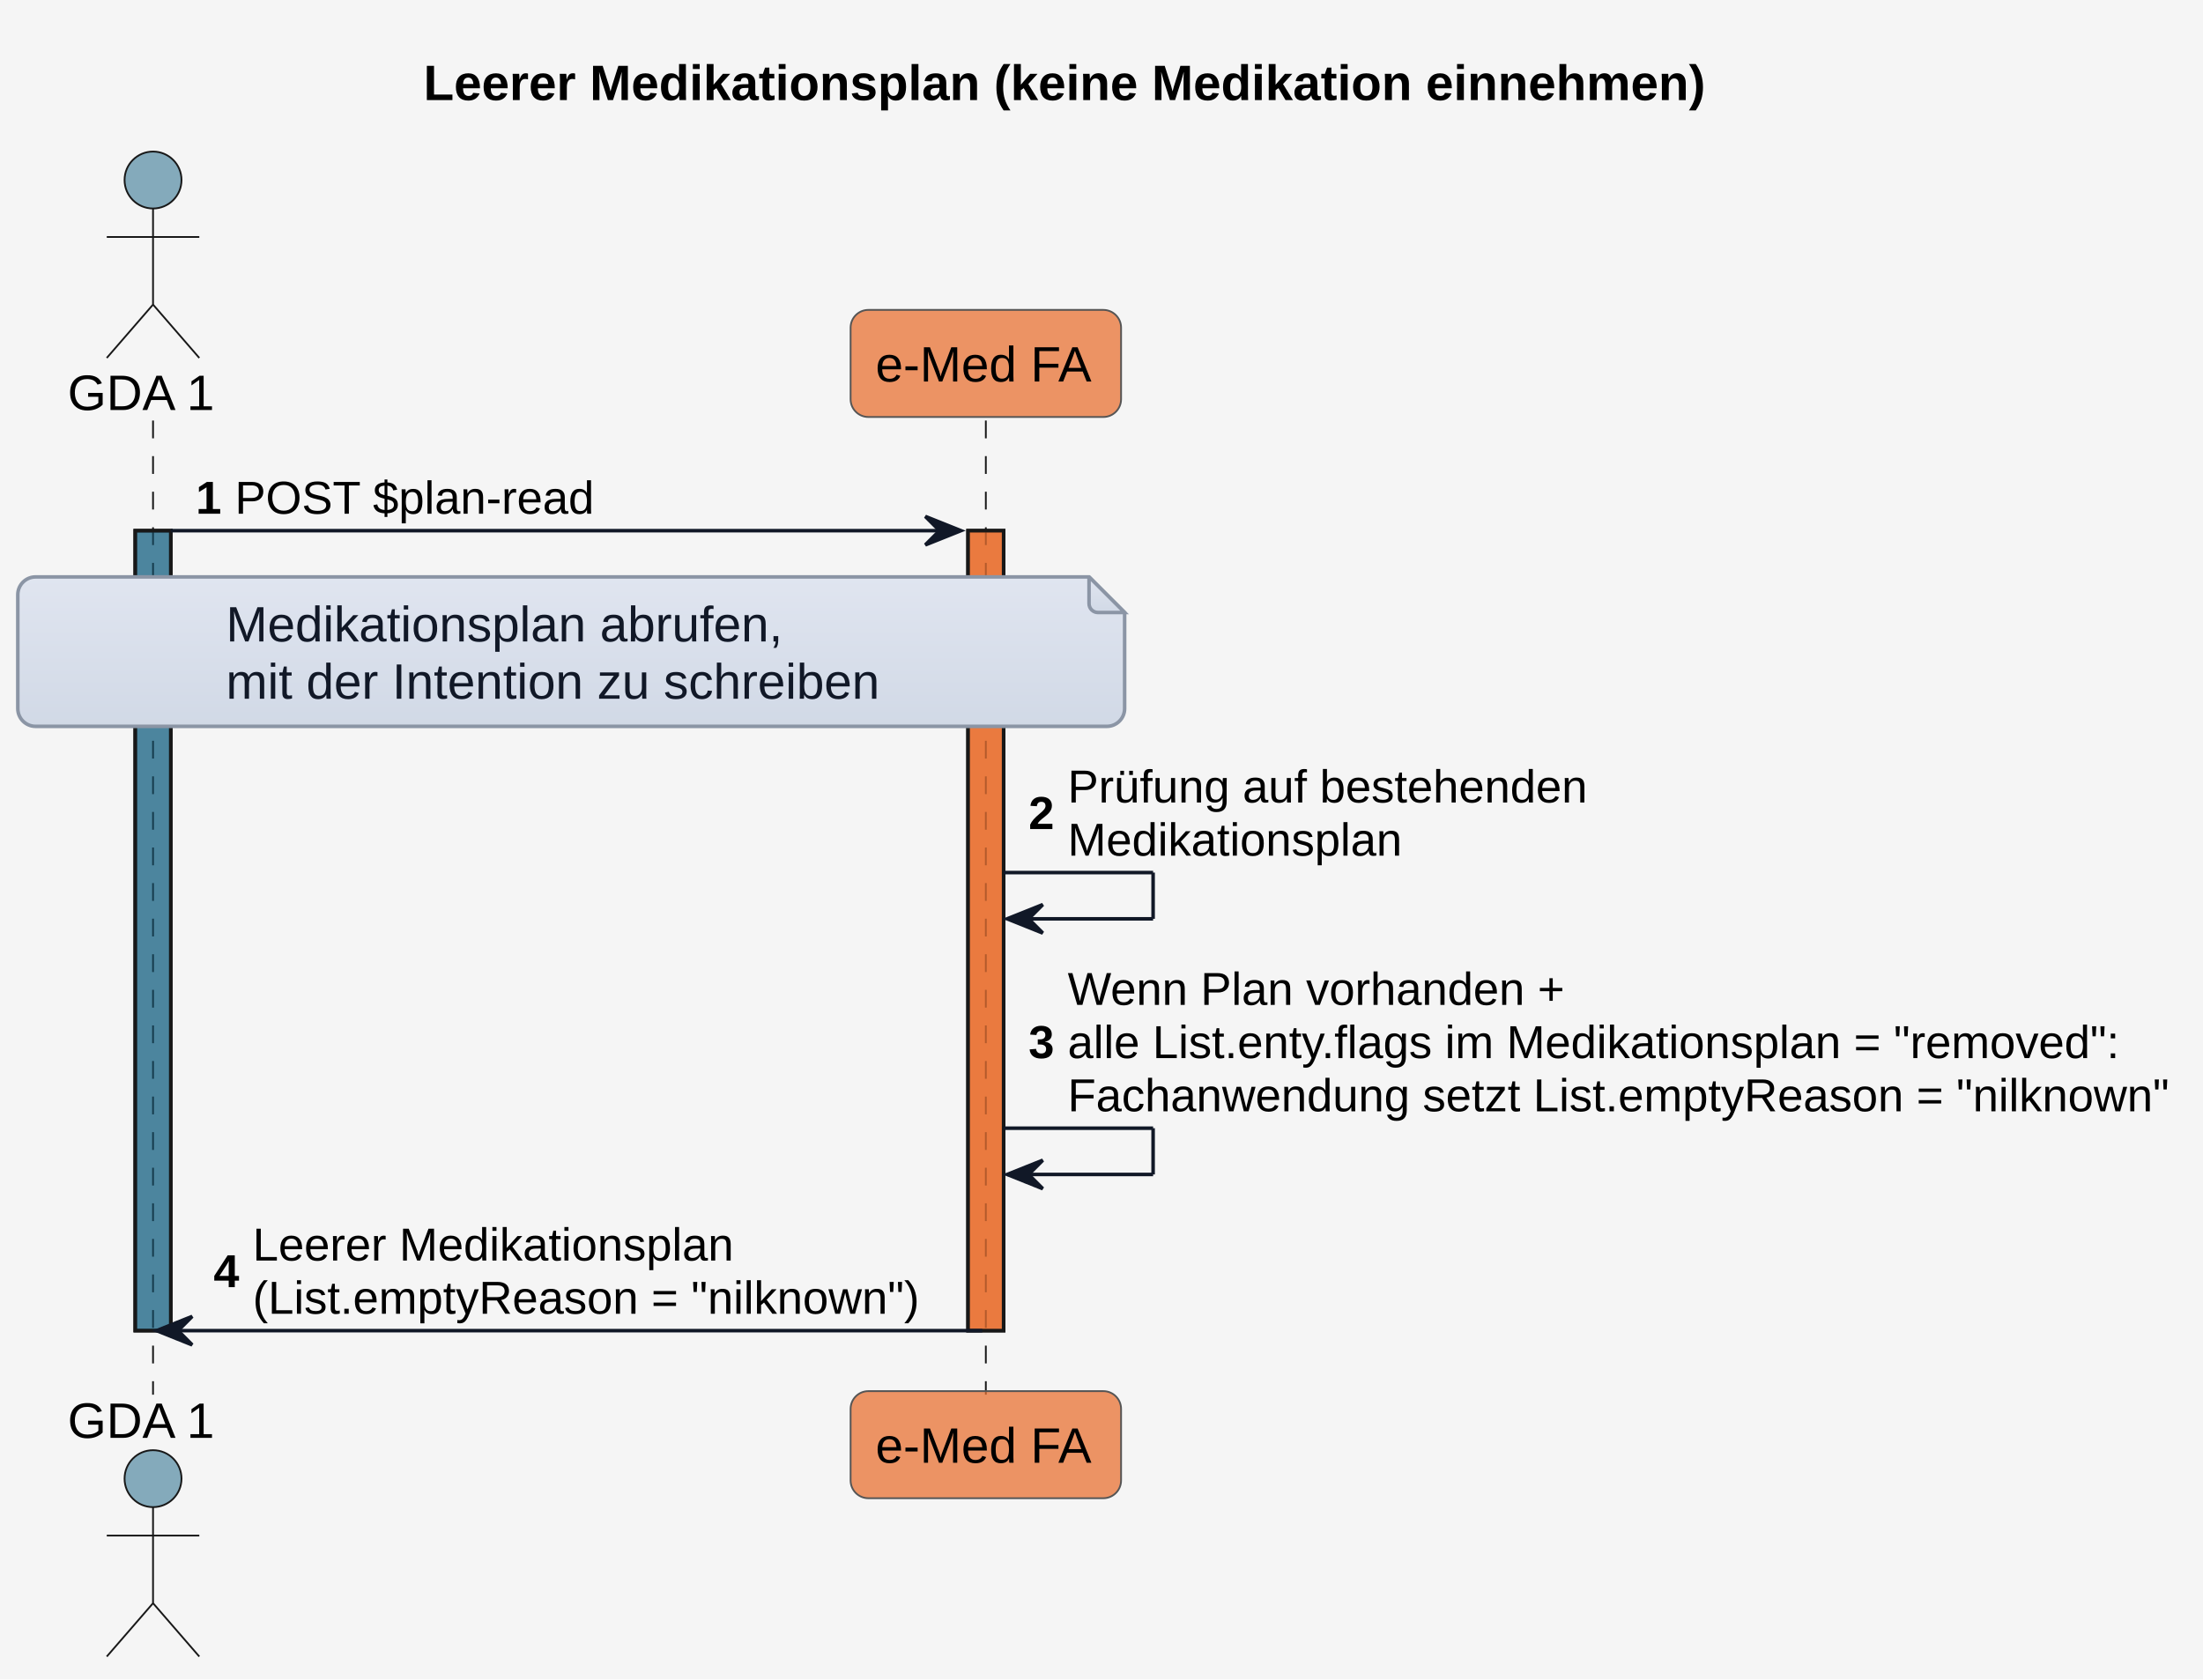
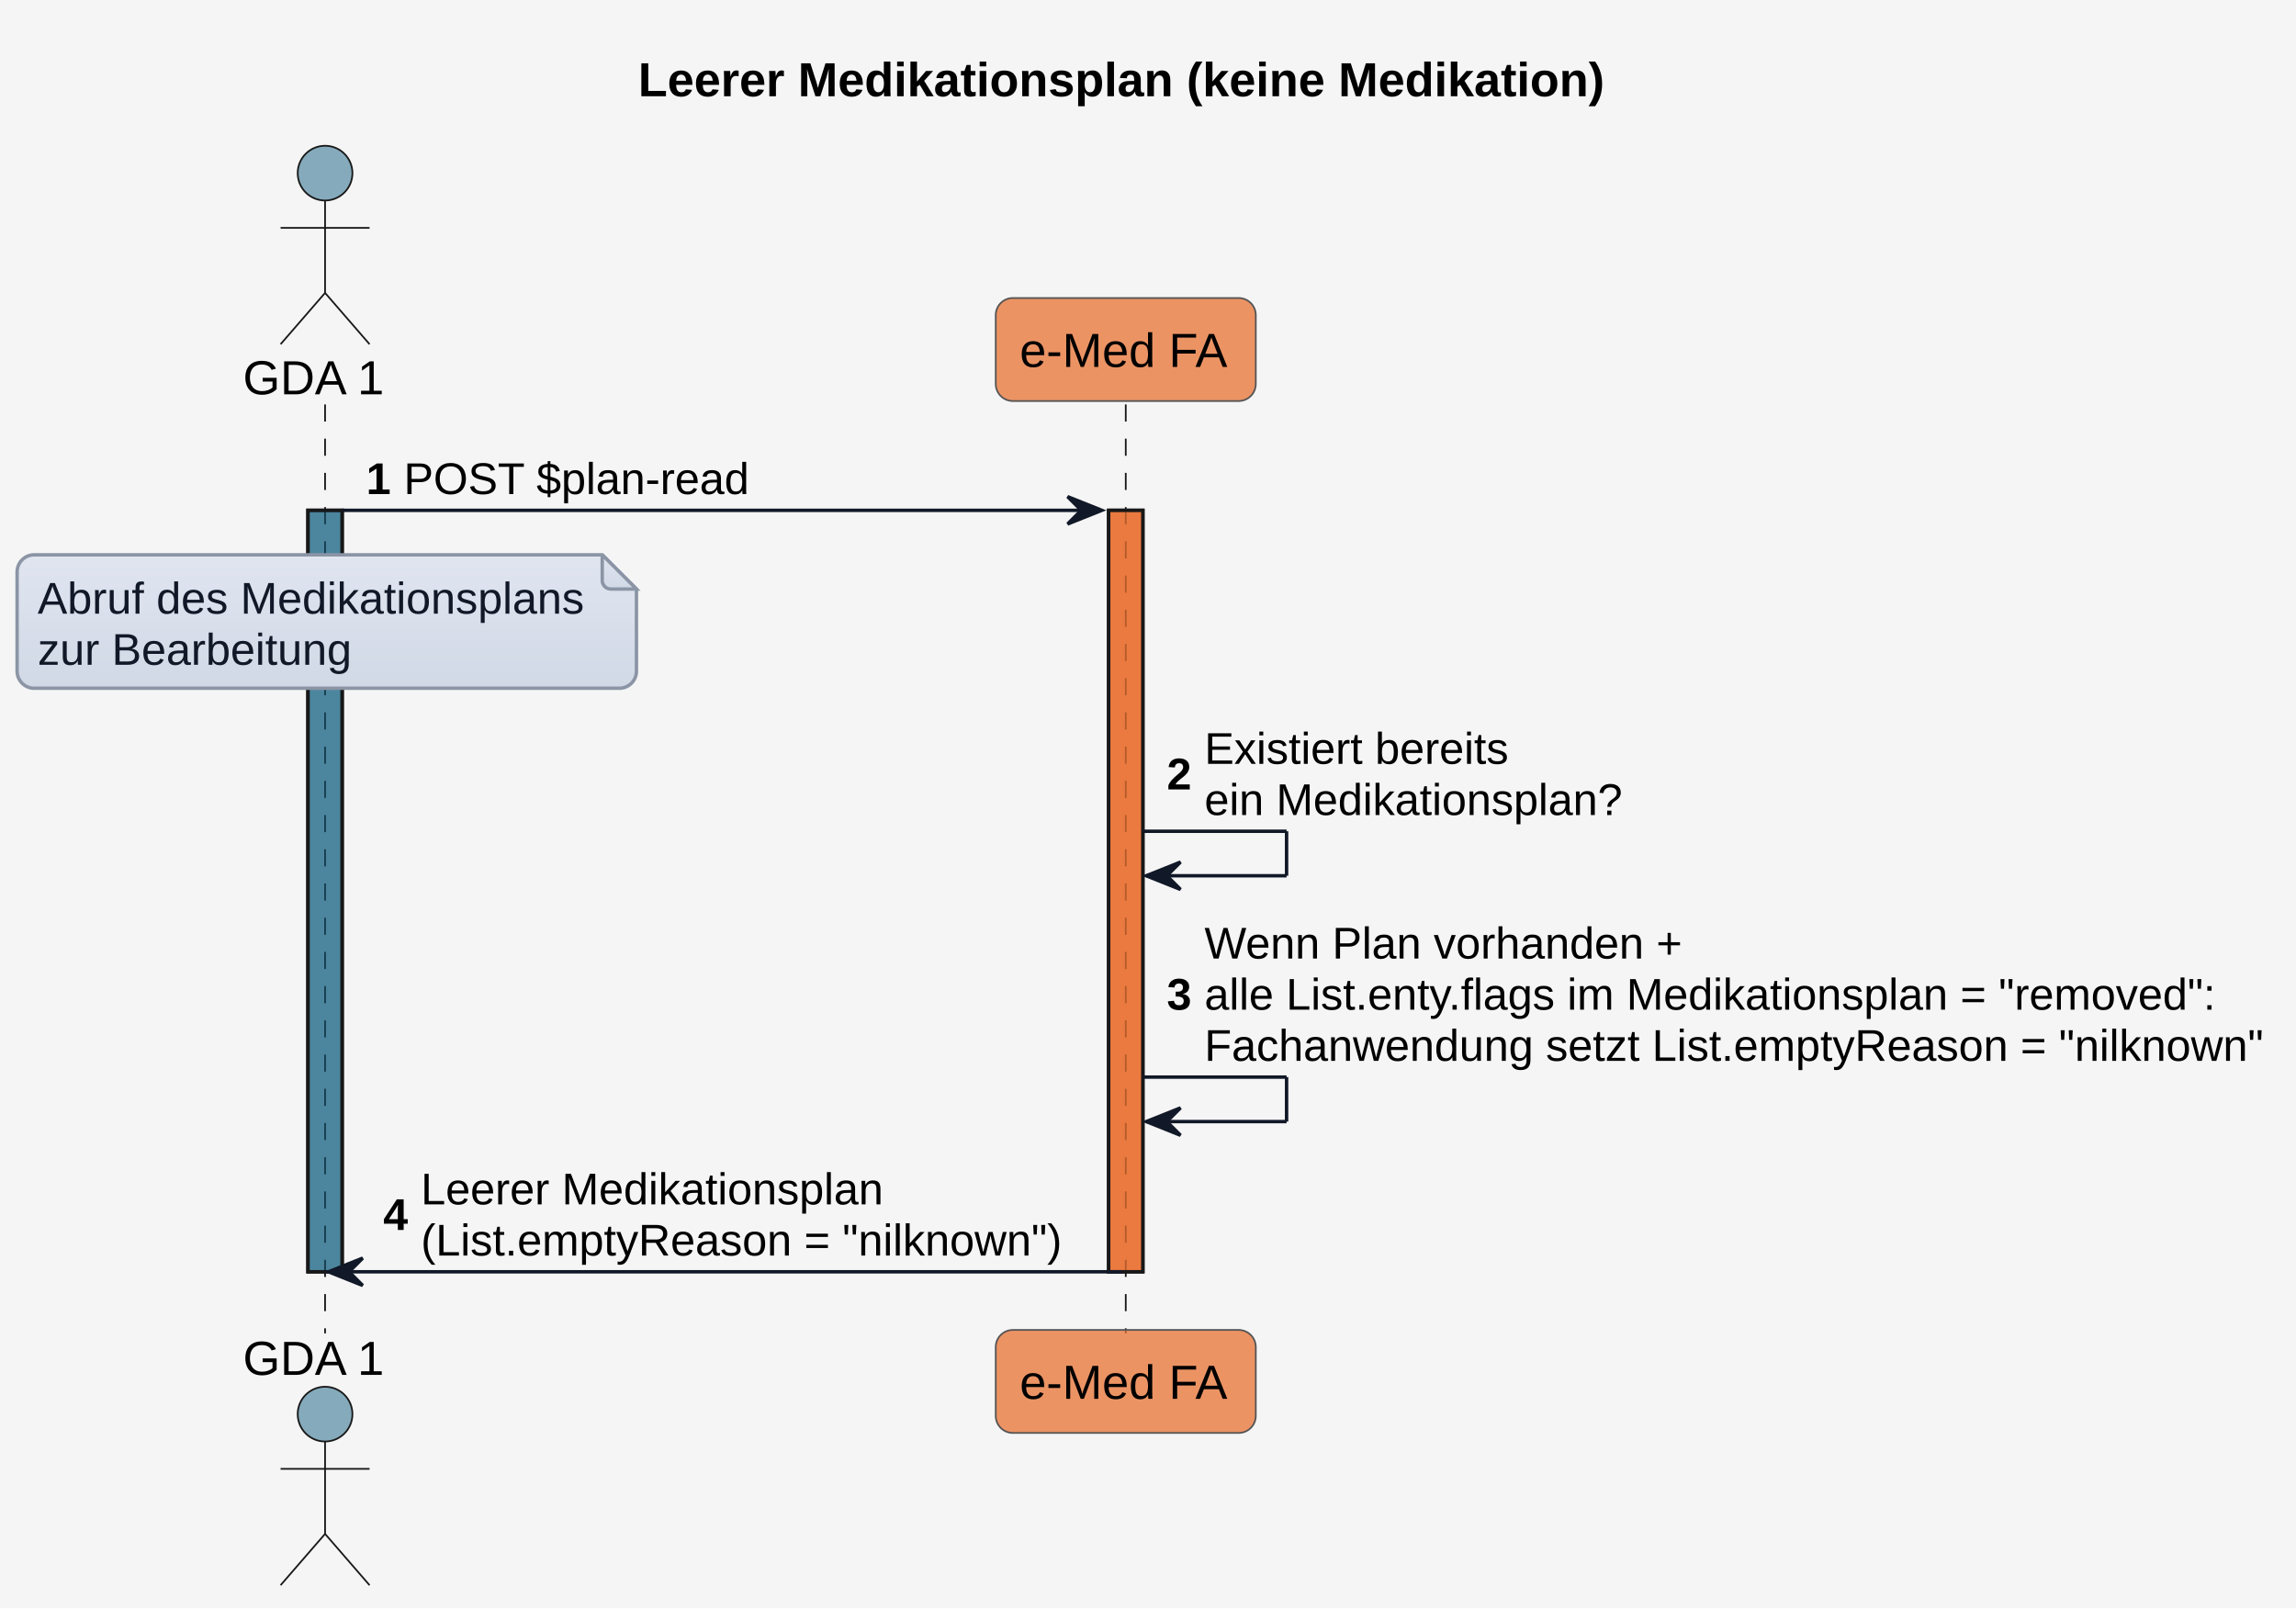
- <svg xmlns="http://www.w3.org/2000/svg" contentStyleType="text/css" height="472px" preserveAspectRatio="none" style="width:619px;height:472px;background:#F5F5F5;" version="1.1" viewBox="0 0 619 472" width="619px" zoomAndPan="magnify">
+ <svg xmlns="http://www.w3.org/2000/svg" contentStyleType="text/css" height="470px" preserveAspectRatio="none" style="width:671px;height:470px;background:#F5F5F5;" version="1.1" viewBox="0 0 671 470" width="671px" zoomAndPan="magnify">
  <defs>
-     <linearGradient id="g1k0tow8vr2weq0" x1="50%" x2="50%" y1="0%" y2="100%">
+     <linearGradient id="g7awwafbml2dp0" x1="50%" x2="50%" y1="0%" y2="100%">
      <stop offset="0%" stop-color="#E0E5F0" />
      <stop offset="100%" stop-color="#D1D9E6" />
    </linearGradient>
  </defs>
  <g>
-     <rect fill="#F5F5F5" height="472" style="stroke:none;stroke-width:1.0;" width="619" x="0" y="0" />
-     <text fill="#000000" font-family="Arial" font-size="14" font-weight="bold" lengthAdjust="spacing" textLength="385" x="119" y="28.132">Leerer Medikationsplan (keine Medikation einnehmen)</text>
-     <rect fill="#156082" fill-opacity="0.502" height="224.838" style="stroke:#181818;stroke-width:1.0;" width="10" x="38" y="149.146" />
-     <rect fill="#E97232" fill-opacity="0.741" height="224.838" style="stroke:#181818;stroke-width:1.0;" width="10" x="272" y="149.146" />
-     <line style="stroke:#181818;stroke-width:0.5;stroke-dasharray:5.0,5.0;" x1="43" x2="43" y1="118.197" y2="391.984" />
-     <line style="stroke:#181818;stroke-width:0.5;stroke-dasharray:5.0,5.0;" x1="277" x2="277" y1="118.197" y2="391.984" />
-     <text fill="#000000" font-family="Arial" font-size="14" lengthAdjust="spacing" textLength="42" x="19" y="115.231">GDA 1</text>
-     <ellipse cx="43" cy="50.599" fill="#156082" fill-opacity="0.502" rx="8" ry="8" style="stroke:#181818;stroke-width:0.5;" />
-     <path d="M43,58.599 L43,85.599 M30,66.599 L56,66.599 M43,85.599 L30,100.599 M43,85.599 L56,100.599 " fill="none" style="stroke:#181818;stroke-width:0.5;" />
-     <text fill="#000000" font-family="Arial" font-size="14" lengthAdjust="spacing" textLength="42" x="19" y="404.116">GDA 1</text>
-     <ellipse cx="43" cy="415.583" fill="#156082" fill-opacity="0.502" rx="8" ry="8" style="stroke:#181818;stroke-width:0.5;" />
-     <path d="M43,423.583 L43,450.583 M30,431.583 L56,431.583 M43,450.583 L30,465.583 M43,450.583 L56,465.583 " fill="none" style="stroke:#181818;stroke-width:0.5;" />
-     <rect fill="#E97232" fill-opacity="0.741" height="30.099" rx="5" ry="5" style="stroke:#555555;stroke-width:0.5;" width="76" x="239" y="87.099" />
-     <text fill="#000000" font-family="Arial" font-size="14" lengthAdjust="spacing" textLength="62" x="246" y="107.231">e-Med FA</text>
-     <rect fill="#E97232" fill-opacity="0.741" height="30.099" rx="5" ry="5" style="stroke:#555555;stroke-width:0.5;" width="76" x="239" y="390.984" />
-     <text fill="#000000" font-family="Arial" font-size="14" lengthAdjust="spacing" textLength="62" x="246" y="411.116">e-Med FA</text>
-     <rect fill="#156082" fill-opacity="0.502" height="224.838" style="stroke:#181818;stroke-width:1.0;" width="10" x="38" y="149.146" />
-     <rect fill="#E97232" fill-opacity="0.741" height="224.838" style="stroke:#181818;stroke-width:1.0;" width="10" x="272" y="149.146" />
-     <polygon fill="#111827" points="260,145.146,270,149.146,260,153.146,264,149.146" style="stroke:#111827;stroke-width:1.0;" />
-     <line style="stroke:#111827;stroke-width:1.0;" x1="48" x2="266" y1="149.146" y2="149.146" />
-     <text fill="#000000" font-family="Arial" font-size="13" font-weight="bold" lengthAdjust="spacing" textLength="7" x="55" y="144.391">1</text>
-     <text fill="#000000" font-family="Arial" font-size="13" lengthAdjust="spacing" textLength="99" x="66" y="144.391">POST $plan-read</text>
-     <path d="M5,167.146 L5,199.146 A5,5 0 0 0 10,204.146 L311,204.146 A5,5 0 0 0 316,199.146 L316,172.146 L306,162.146 L10,162.146 A5,5 0 0 0 5,167.146 " fill="url(#g1k0tow8vr2weq0)" style="stroke:#8B95A5;stroke-width:1.0;" />
-     <path d="M306,162.146 L306,169.646 A2.5,2.5 0 0 0 308.5,172.146 L316,172.146 L306,162.146 " fill="url(#g1k0tow8vr2weq0)" style="stroke:#8B95A5;stroke-width:1.0;" />
-     <text fill="#111827" font-family="Arial" font-size="14" lengthAdjust="spacing" textLength="159" x="63.5" y="180.278">Medikationsplan abrufen,</text>
-     <text fill="#111827" font-family="Arial" font-size="14" lengthAdjust="spacing" textLength="185" x="63.5" y="196.376">mit der Intention zu schreiben</text>
-     <line style="stroke:#111827;stroke-width:1.0;" x1="282" x2="324" y1="245.241" y2="245.241" />
-     <line style="stroke:#111827;stroke-width:1.0;" x1="324" x2="324" y1="245.241" y2="258.241" />
-     <line style="stroke:#111827;stroke-width:1.0;" x1="283" x2="324" y1="258.241" y2="258.241" />
-     <polygon fill="#111827" points="293,254.241,283,258.241,293,262.241,289,258.241" style="stroke:#111827;stroke-width:1.0;" />
-     <text fill="#000000" font-family="Arial" font-size="13" font-weight="bold" lengthAdjust="spacing" textLength="7" x="289" y="233.012">2</text>
-     <text fill="#000000" font-family="Arial" font-size="13" lengthAdjust="spacing" textLength="143" x="300" y="225.537">Prüfung auf bestehenden</text>
-     <text fill="#000000" font-family="Arial" font-size="13" lengthAdjust="spacing" textLength="94" x="300" y="240.486">Medikationsplan</text>
-     <line style="stroke:#111827;stroke-width:1.0;" x1="282" x2="324" y1="317.087" y2="317.087" />
-     <line style="stroke:#111827;stroke-width:1.0;" x1="324" x2="324" y1="317.087" y2="330.087" />
-     <line style="stroke:#111827;stroke-width:1.0;" x1="283" x2="324" y1="330.087" y2="330.087" />
-     <polygon fill="#111827" points="293,326.087,283,330.087,293,334.087,289,330.087" style="stroke:#111827;stroke-width:1.0;" />
-     <text fill="#000000" font-family="Arial" font-size="13" font-weight="bold" lengthAdjust="spacing" textLength="7" x="289" y="297.383">3</text>
-     <text fill="#000000" font-family="Arial" font-size="13" lengthAdjust="spacing" textLength="138" x="300" y="282.435">Wenn Plan vorhanden +</text>
-     <text fill="#000000" font-family="Arial" font-size="13" lengthAdjust="spacing" textLength="299" x="300" y="297.383">alle List.enty.flags im Medikationsplan = "removed":</text>
-     <text fill="#000000" font-family="Arial" font-size="13" lengthAdjust="spacing" textLength="312" x="300" y="312.332">Fachanwendung setzt List.emptyReason = "nilknown"</text>
-     <polygon fill="#111827" points="54,369.984,44,373.984,54,377.984,50,373.984" style="stroke:#111827;stroke-width:1.0;" />
-     <line style="stroke:#111827;stroke-width:1.0;" x1="48" x2="276" y1="373.984" y2="373.984" />
-     <text fill="#000000" font-family="Arial" font-size="13" font-weight="bold" lengthAdjust="spacing" textLength="7" x="60" y="361.755">4</text>
-     <text fill="#000000" font-family="Arial" font-size="13" lengthAdjust="spacing" textLength="134" x="71" y="354.281">Leerer Medikationsplan</text>
-     <text fill="#000000" font-family="Arial" font-size="13" lengthAdjust="spacing" textLength="189" x="71" y="369.229">(List.emptyReason = "nilknown")</text>
+     <rect fill="#F5F5F5" height="470" style="stroke:none;stroke-width:1.0;" width="671" x="0" y="0" />
+     <text fill="#000000" font-family="Arial" font-size="14" font-weight="bold" lengthAdjust="spacing" textLength="302" x="186.5" y="28.132">Leerer Medikationsplan (keine Medikation)</text>
+     <rect fill="#156082" fill-opacity="0.502" height="222.539" style="stroke:#181818;stroke-width:1.0;" width="10" x="90" y="149.146" />
+     <rect fill="#E97232" fill-opacity="0.741" height="222.539" style="stroke:#181818;stroke-width:1.0;" width="10" x="324" y="149.146" />
+     <line style="stroke:#181818;stroke-width:0.5;stroke-dasharray:5.0,5.0;" x1="95" x2="95" y1="118.197" y2="389.685" />
+     <line style="stroke:#181818;stroke-width:0.5;stroke-dasharray:5.0,5.0;" x1="329" x2="329" y1="118.197" y2="389.685" />
+     <text fill="#000000" font-family="Arial" font-size="14" lengthAdjust="spacing" textLength="42" x="71" y="115.231">GDA 1</text>
+     <ellipse cx="95" cy="50.599" fill="#156082" fill-opacity="0.502" rx="8" ry="8" style="stroke:#181818;stroke-width:0.5;" />
+     <path d="M95,58.599 L95,85.599 M82,66.599 L108,66.599 M95,85.599 L82,100.599 M95,85.599 L108,100.599 " fill="none" style="stroke:#181818;stroke-width:0.5;" />
+     <text fill="#000000" font-family="Arial" font-size="14" lengthAdjust="spacing" textLength="42" x="71" y="401.816">GDA 1</text>
+     <ellipse cx="95" cy="413.283" fill="#156082" fill-opacity="0.502" rx="8" ry="8" style="stroke:#181818;stroke-width:0.5;" />
+     <path d="M95,421.283 L95,448.283 M82,429.283 L108,429.283 M95,448.283 L82,463.283 M95,448.283 L108,463.283 " fill="none" style="stroke:#181818;stroke-width:0.5;" />
+     <rect fill="#E97232" fill-opacity="0.741" height="30.099" rx="5" ry="5" style="stroke:#555555;stroke-width:0.5;" width="76" x="291" y="87.099" />
+     <text fill="#000000" font-family="Arial" font-size="14" lengthAdjust="spacing" textLength="62" x="298" y="107.231">e-Med FA</text>
+     <rect fill="#E97232" fill-opacity="0.741" height="30.099" rx="5" ry="5" style="stroke:#555555;stroke-width:0.5;" width="76" x="291" y="388.685" />
+     <text fill="#000000" font-family="Arial" font-size="14" lengthAdjust="spacing" textLength="62" x="298" y="408.816">e-Med FA</text>
+     <rect fill="#156082" fill-opacity="0.502" height="222.539" style="stroke:#181818;stroke-width:1.0;" width="10" x="90" y="149.146" />
+     <rect fill="#E97232" fill-opacity="0.741" height="222.539" style="stroke:#181818;stroke-width:1.0;" width="10" x="324" y="149.146" />
+     <polygon fill="#111827" points="312,145.146,322,149.146,312,153.146,316,149.146" style="stroke:#111827;stroke-width:1.0;" />
+     <line style="stroke:#111827;stroke-width:1.0;" x1="100" x2="318" y1="149.146" y2="149.146" />
+     <text fill="#000000" font-family="Arial" font-size="13" font-weight="bold" lengthAdjust="spacing" textLength="7" x="107" y="144.391">1</text>
+     <text fill="#000000" font-family="Arial" font-size="13" lengthAdjust="spacing" textLength="99" x="118" y="144.391">POST $plan-read</text>
+     <path d="M5,167.146 L5,196.146 A5,5 0 0 0 10,201.146 L181,201.146 A5,5 0 0 0 186,196.146 L186,172.146 L176,162.146 L10,162.146 A5,5 0 0 0 5,167.146 " fill="url(#g7awwafbml2dp0)" style="stroke:#8B95A5;stroke-width:1.0;" />
+     <path d="M176,162.146 L176,169.646 A2.5,2.5 0 0 0 178.5,172.146 L186,172.146 L176,162.146 " fill="url(#g7awwafbml2dp0)" style="stroke:#8B95A5;stroke-width:1.0;" />
+     <text fill="#111827" font-family="Arial" font-size="13" lengthAdjust="spacing" textLength="160" x="11" y="179.34">Abruf des Medikationsplans</text>
+     <text fill="#111827" font-family="Arial" font-size="13" lengthAdjust="spacing" textLength="91" x="11" y="194.289">zur Bearbeitung</text>
+     <line style="stroke:#111827;stroke-width:1.0;" x1="334" x2="376" y1="242.941" y2="242.941" />
+     <line style="stroke:#111827;stroke-width:1.0;" x1="376" x2="376" y1="242.941" y2="255.941" />
+     <line style="stroke:#111827;stroke-width:1.0;" x1="335" x2="376" y1="255.941" y2="255.941" />
+     <polygon fill="#111827" points="345,251.941,335,255.941,345,259.941,341,255.941" style="stroke:#111827;stroke-width:1.0;" />
+     <text fill="#000000" font-family="Arial" font-size="13" font-weight="bold" lengthAdjust="spacing" textLength="7" x="341" y="230.712">2</text>
+     <text fill="#000000" font-family="Arial" font-size="13" lengthAdjust="spacing" textLength="91" x="352" y="223.237">Existiert bereits</text>
+     <text fill="#000000" font-family="Arial" font-size="13" lengthAdjust="spacing" textLength="122" x="352" y="238.186">ein Medikationsplan?</text>
+     <line style="stroke:#111827;stroke-width:1.0;" x1="334" x2="376" y1="314.787" y2="314.787" />
+     <line style="stroke:#111827;stroke-width:1.0;" x1="376" x2="376" y1="314.787" y2="327.787" />
+     <line style="stroke:#111827;stroke-width:1.0;" x1="335" x2="376" y1="327.787" y2="327.787" />
+     <polygon fill="#111827" points="345,323.787,335,327.787,345,331.787,341,327.787" style="stroke:#111827;stroke-width:1.0;" />
+     <text fill="#000000" font-family="Arial" font-size="13" font-weight="bold" lengthAdjust="spacing" textLength="7" x="341" y="295.084">3</text>
+     <text fill="#000000" font-family="Arial" font-size="13" lengthAdjust="spacing" textLength="138" x="352" y="280.135">Wenn Plan vorhanden +</text>
+     <text fill="#000000" font-family="Arial" font-size="13" lengthAdjust="spacing" textLength="299" x="352" y="295.084">alle List.enty.flags im Medikationsplan = "removed":</text>
+     <text fill="#000000" font-family="Arial" font-size="13" lengthAdjust="spacing" textLength="312" x="352" y="310.032">Fachanwendung setzt List.emptyReason = "nilknown"</text>
+     <polygon fill="#111827" points="106,367.685,96,371.685,106,375.685,102,371.685" style="stroke:#111827;stroke-width:1.0;" />
+     <line style="stroke:#111827;stroke-width:1.0;" x1="100" x2="328" y1="371.685" y2="371.685" />
+     <text fill="#000000" font-family="Arial" font-size="13" font-weight="bold" lengthAdjust="spacing" textLength="7" x="112" y="359.455">4</text>
+     <text fill="#000000" font-family="Arial" font-size="13" lengthAdjust="spacing" textLength="134" x="123" y="351.981">Leerer Medikationsplan</text>
+     <text fill="#000000" font-family="Arial" font-size="13" lengthAdjust="spacing" textLength="189" x="123" y="366.93">(List.emptyReason = "nilknown")</text>
  </g>
</svg>
